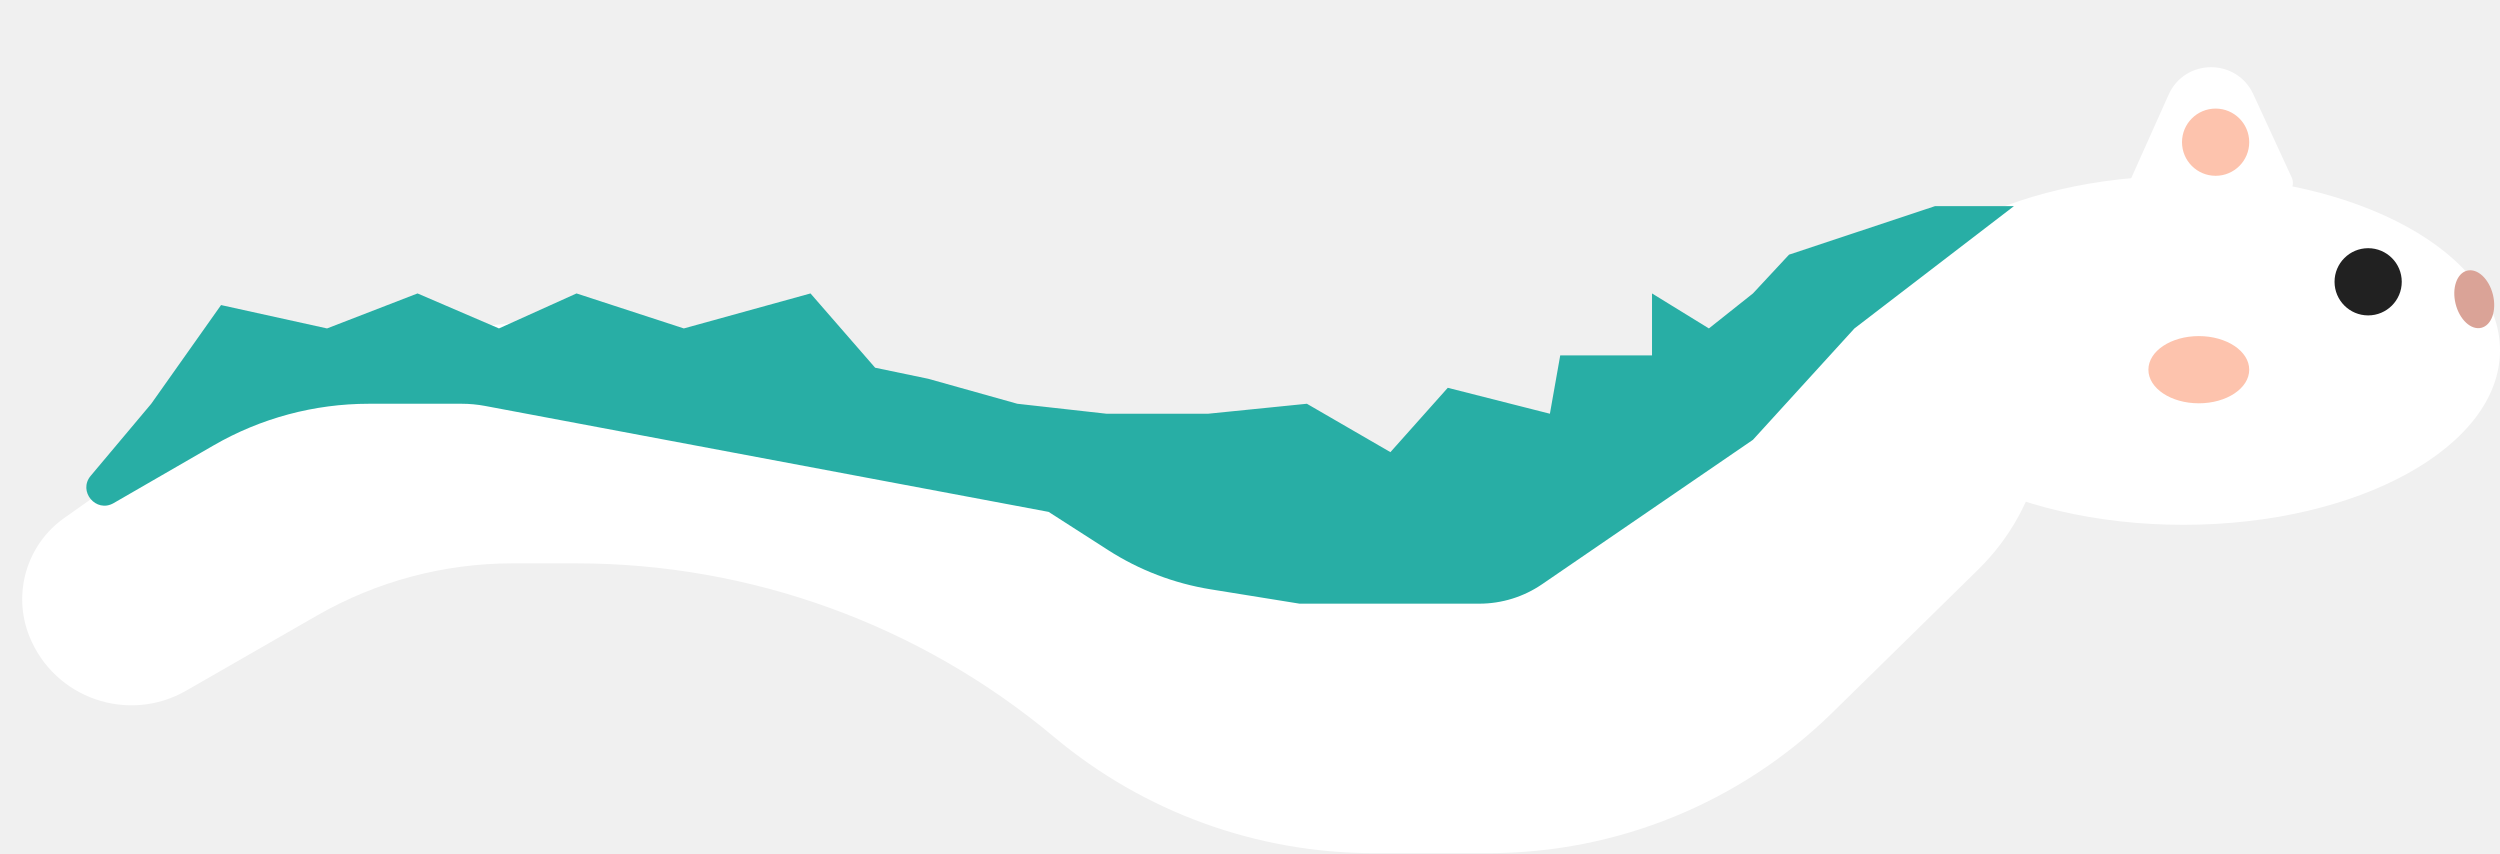
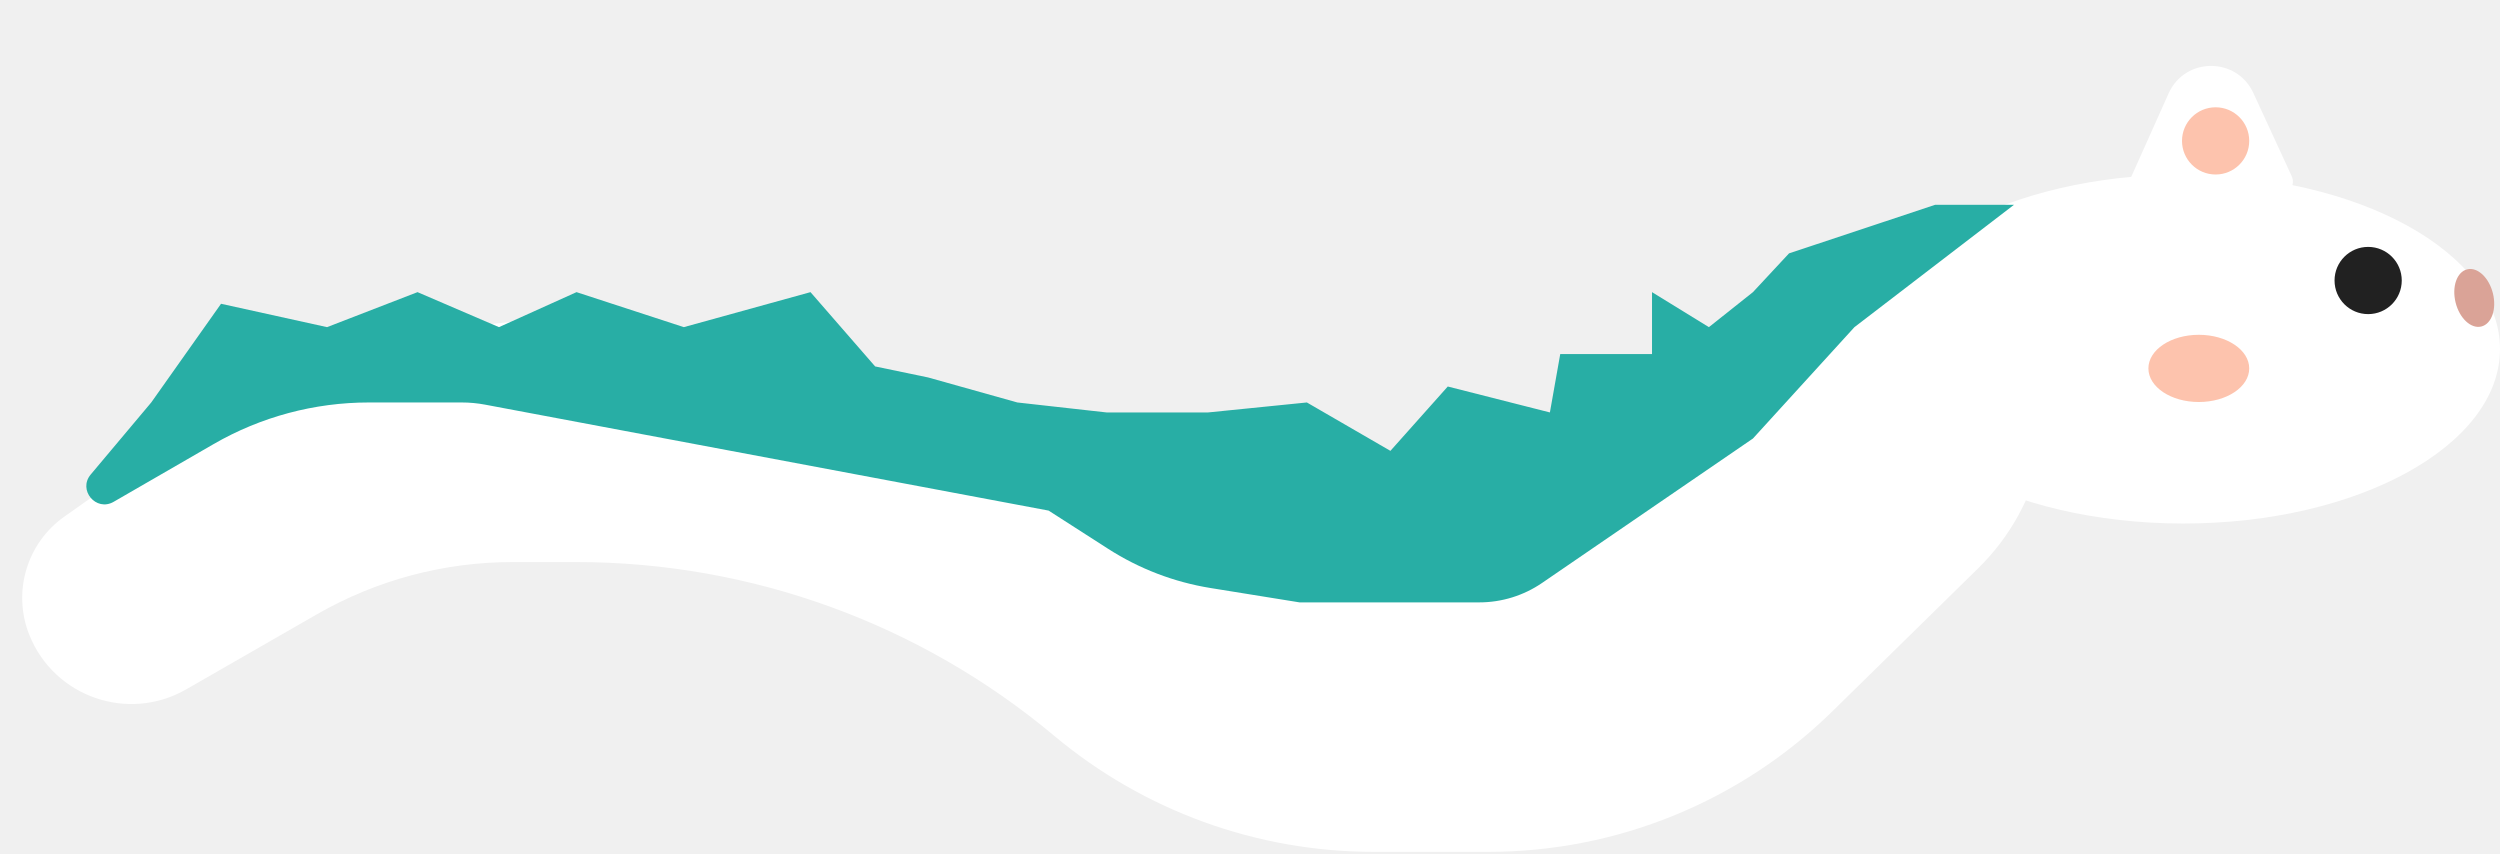
<svg xmlns="http://www.w3.org/2000/svg" width="967" height="330" viewBox="0 0 967 330" fill="none">
-   <path d="M60.558 175.152L24.889 200.332C10.303 210.629 4.709 229.602 11.376 246.166C21.016 270.116 49.602 280.017 71.991 267.159L122.599 238.094C145.634 224.864 171.734 217.903 198.299 217.903H222.852C290.455 217.903 355.904 241.684 407.738 285.083C442.394 314.1 486.154 330 531.354 330H575.712C625.47 330 673.243 310.48 708.764 275.636L765.182 220.292C790.004 195.943 798.161 159.261 785.998 126.687L780.926 113.104C774.17 95.012 751.156 89.657 737.107 102.907L646.03 188.804C619.678 213.657 584.824 227.5 548.601 227.5H487.551C461.214 227.5 435.803 217.776 416.194 200.194L413.799 198.048C371.217 159.869 318.304 135.122 261.704 126.916C190.953 116.657 118.962 133.921 60.558 175.152Z" fill="white" />
-   <ellipse cx="844.5" cy="135.5" rx="122.5" ry="67.5" fill="white" />
-   <path d="M838.812 36.638C845.13 22.534 865.112 22.424 871.585 36.457L886.436 68.656C887.964 71.969 885.544 75.75 881.896 75.75H829.01C825.386 75.75 822.966 72.014 824.447 68.706L838.812 36.638Z" fill="white" />
-   <circle cx="857" cy="55" r="13" fill="#FDC3AD" />
-   <circle cx="916" cy="109" r="13" fill="#212121" />
-   <ellipse cx="850.5" cy="143" rx="19.5" ry="13" fill="#FDC3AD" />
-   <ellipse cx="957.04" cy="115.738" rx="11.39" ry="7.434" transform="rotate(76.0496 957.04 115.738)" fill="#DAA397" />
-   <path d="M58.5 156.174L35.088 184.042C30.048 190.041 37.164 198.525 43.948 194.607L82.65 172.257C100.895 161.721 121.592 156.174 142.66 156.174H178.586C181.624 156.174 184.655 156.457 187.64 157.018L257.305 170.116L405.61 198L428.634 212.786C440.664 220.512 454.158 225.675 468.273 227.952L502.671 233.5H572.186C580.859 233.5 589.329 230.877 596.485 225.976L678.039 170.116L717.295 127.039L779 79.721L748.5 79.721L692 98.5L678.039 113.5L661 127.039L639 113.5V127.039V137.457H603.5L599.5 160.031L560 150L537.81 174.891L505.5 156.174L467.298 160.031H458.5H428L393.5 156.174L359 146.5L338.5 142.233L313.5 113.5L264.5 127.039L223 113.5L193 127.039L161.5 113.5L126.5 127.039L85.5 118L58.5 156.174Z" fill="#28AEA5" />
+   <g id="dragon">
+     <g id="dragonHead">
+       <ellipse id="Ellipse 43" cx="844.5" cy="135" rx="122.5" ry="67.5" fill="white" />
+       <path id="Polygon 8" d="M838.812 36.138C845.13 22.034 865.112 21.924 871.585 35.957L886.436 68.156C887.964 71.469 885.544 75.25 881.896 75.25H829.01C825.386 75.25 822.966 71.514 824.447 68.206L838.812 36.138Z" fill="white" />
+       <circle id="Ellipse 44" cx="857" cy="54.5" r="13" fill="#FDC3AD" />
+       <circle id="Ellipse 46" cx="916" cy="108.5" r="13" fill="#212121" />
+       <ellipse id="Ellipse 45" cx="850.5" cy="142.5" rx="19.5" ry="13" fill="#FDC3AD" />
+       <ellipse id="Ellipse 47" cx="957.04" cy="115.238" rx="11.39" ry="7.434" transform="rotate(76.0496 957.04 115.238)" fill="#DAA397" />
+     </g>
+     <g id="dragonBody">
+       <path id="Vector 13" d="M60.558 174.652L24.889 199.832C10.303 210.129 4.709 229.102 11.376 245.666C21.016 269.616 49.602 279.517 71.991 266.659L122.599 237.594C145.634 224.364 171.734 217.403 198.299 217.403H222.852C290.455 217.403 355.904 241.184 407.738 284.583C442.394 313.6 486.154 329.5 531.354 329.5H575.712C625.47 329.5 673.243 309.98 708.764 275.136L765.182 219.792C790.004 195.443 798.161 158.761 785.998 126.187L780.926 112.604C774.17 94.512 751.156 89.157 737.107 102.407L646.03 188.304C619.678 213.157 584.824 227 548.601 227H487.551C461.214 227 435.803 217.276 416.194 199.694L413.799 197.548C371.217 159.369 318.304 134.622 261.704 126.416C190.953 116.157 118.962 133.421 60.558 174.652Z" fill="white" />
+       <path id="Vector 16" d="M58.5 155.674L35.088 183.542C30.048 189.541 37.164 198.025 43.948 194.107L82.65 171.757C100.895 161.221 121.592 155.674 142.66 155.674H178.586C181.624 155.674 184.655 155.957 187.64 156.518L257.305 169.616L405.61 197.5L428.634 212.286C440.664 220.012 454.158 225.175 468.273 227.452L502.671 233H572.186C580.859 233 589.329 230.377 596.485 225.476L678.039 169.616L717.295 126.539L779 79.221L748.5 79.221L692 98L678.039 113L661 126.539L639 113V126.539V136.957H603.5L599.5 159.531L560 149.5L537.81 174.391L505.5 155.674L467.298 159.531H458.5H428L393.5 155.674L359 146L338.5 141.733L313.5 113L264.5 126.539L223 113L193 126.539L161.5 113L126.5 126.539L85.5 117.5L58.5 155.674Z" fill="#28AEA5" />
+     </g>
+   </g>
</svg>
